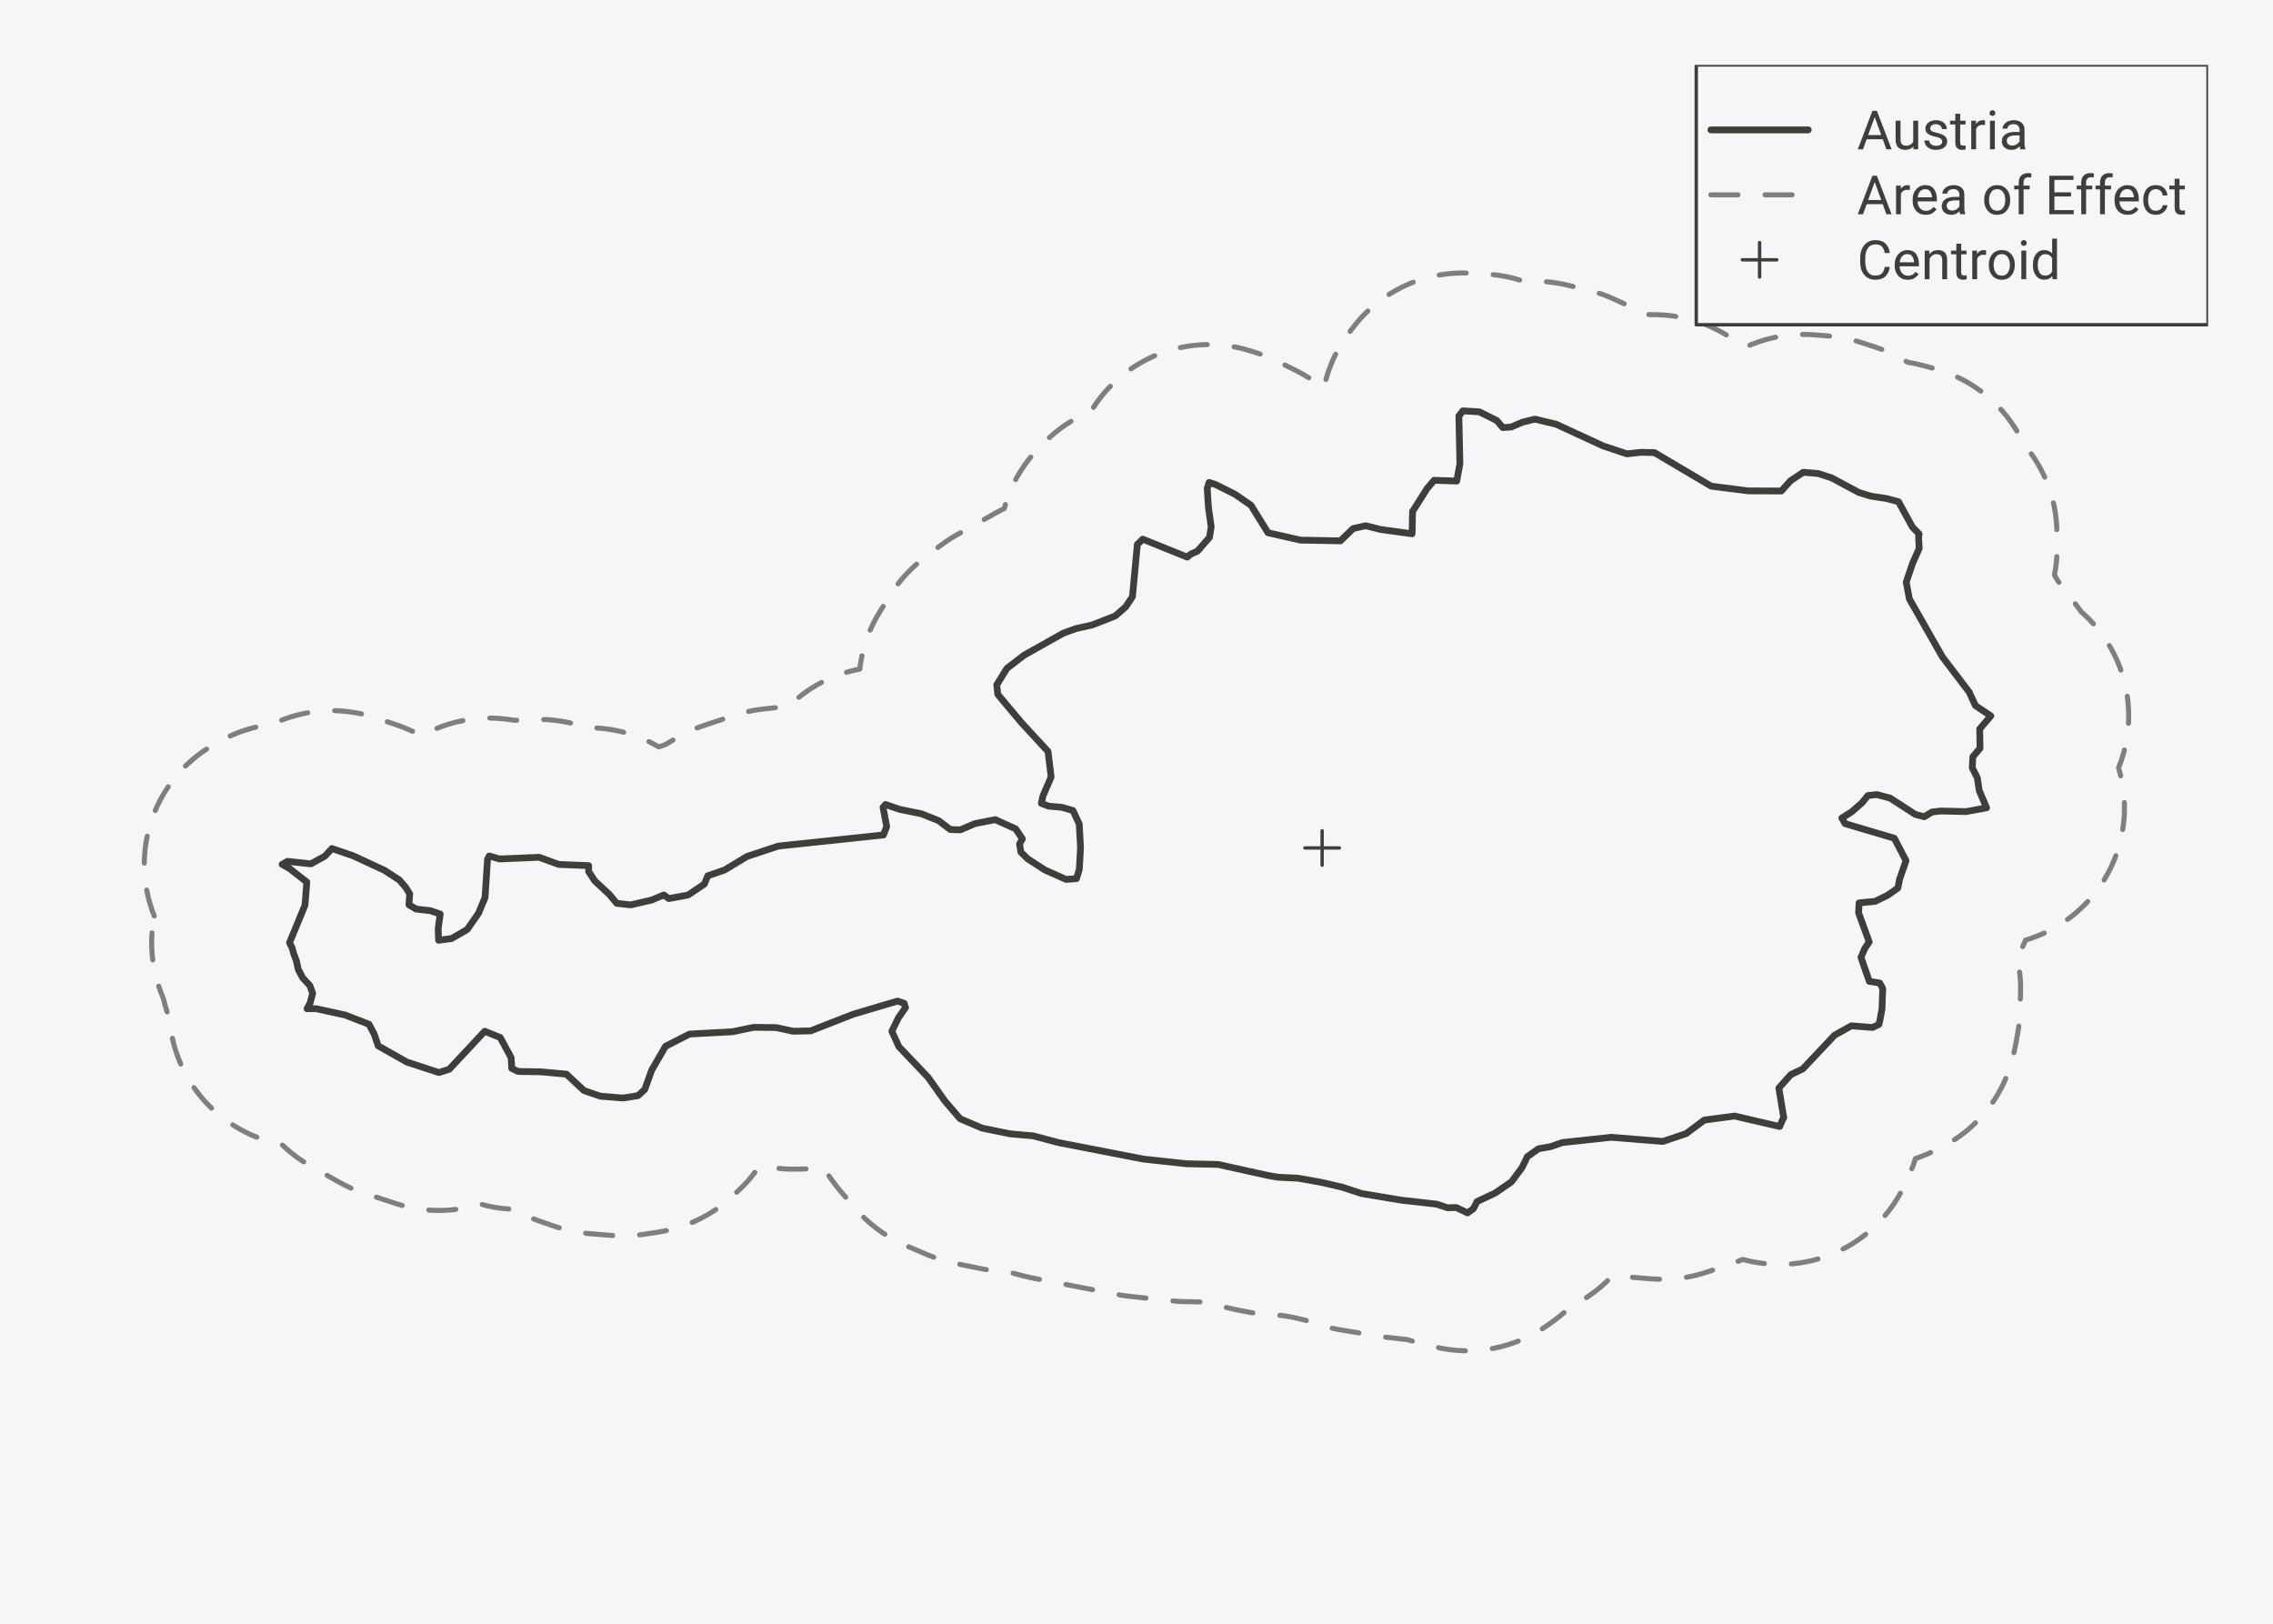
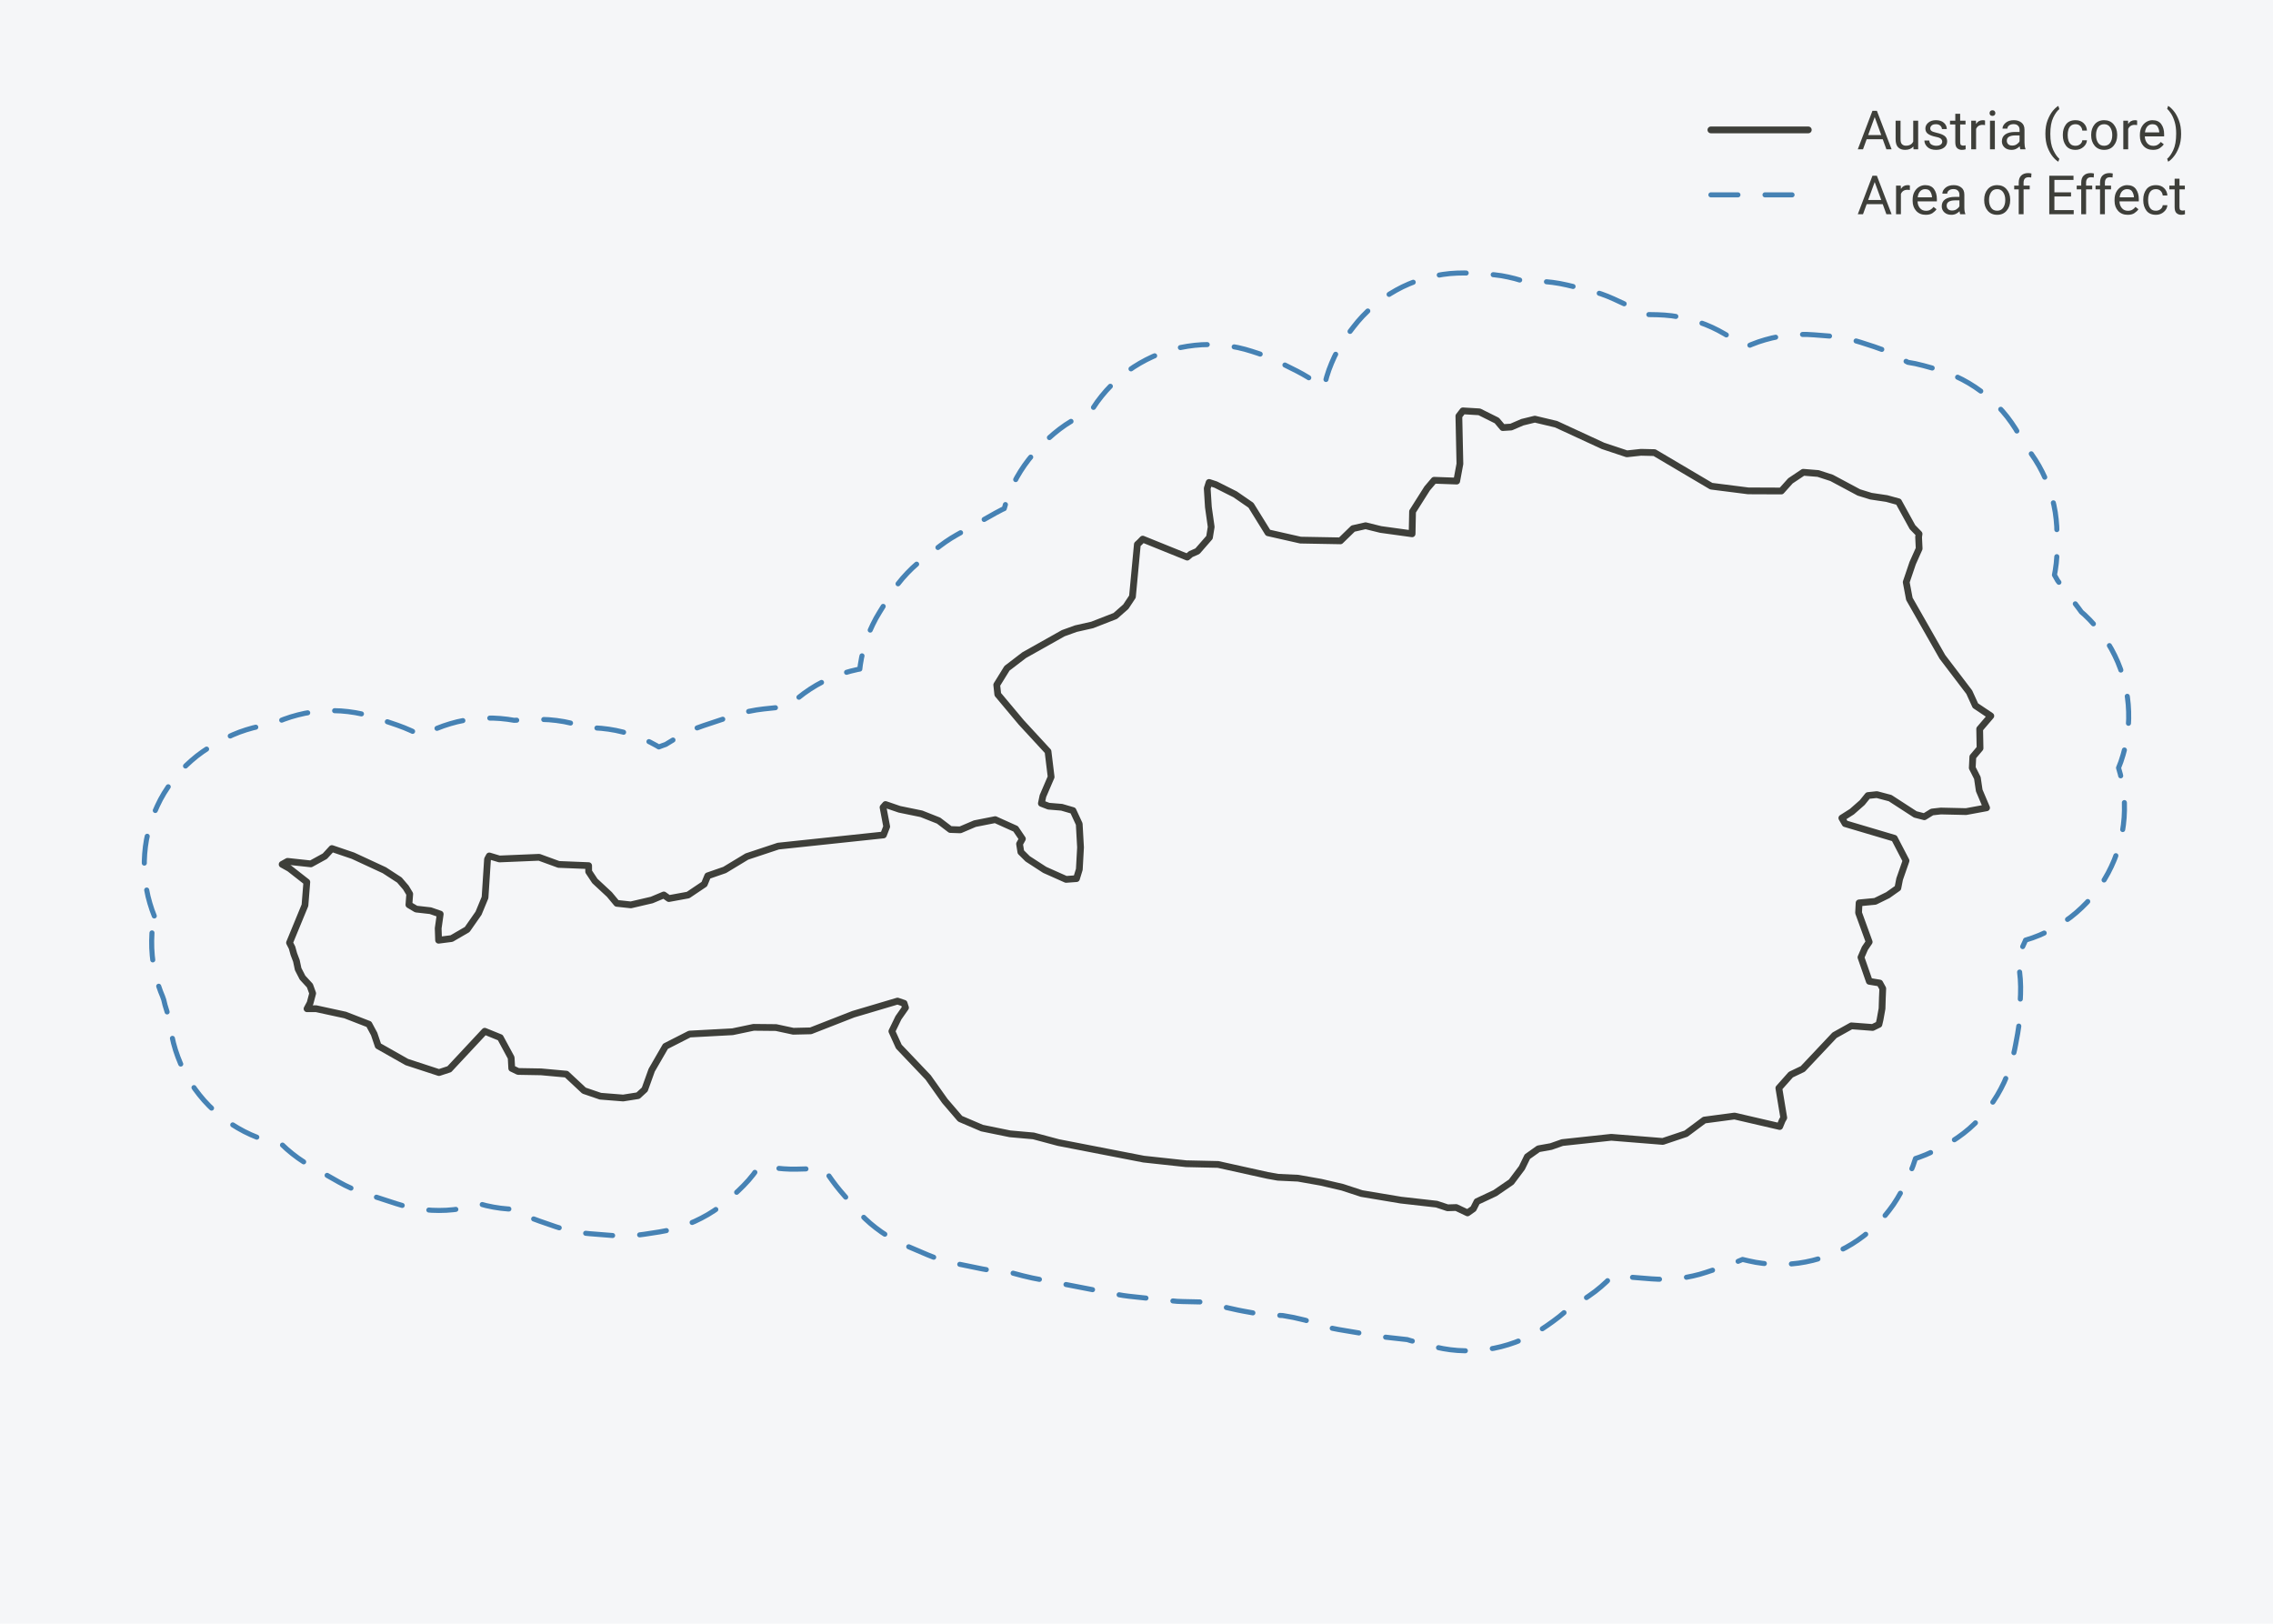
<svg xmlns="http://www.w3.org/2000/svg" width="504.00pt" height="360.00pt" viewBox="0 0 504.00 360.00">
  <g class="svglite">
    <defs>
      <style type="text/css">
    /* theme-aware-processed */
    .svglite line, .svglite polyline, .svglite polygon, .svglite path, .svglite circle {
      fill: none;
      stroke: #3E3F3A;
      stroke-linecap: round;
      stroke-linejoin: round;
      stroke-miterlimit: 10.00;
    }
    .svglite &gt; g &gt; rect {
      fill: none;
      stroke: #3E3F3A;
      stroke-linecap: round;
      stroke-linejoin: round;
      stroke-miterlimit: 10.00;
    }
    .svglite text {
      white-space: pre;
      fill: #3E3F3A;
    }
    .svglite g.glyphgroup path {
      fill: inherit;
      stroke: none;
    }
  </style>
    </defs>
-     <rect width="100%" height="100%" style="stroke: none; fill: #F5F6F8;" />
+     <rect class="svg-bg" width="100%" height="100%" style="stroke: none; fill: #F5F6F8;" />
    <defs>
      <clipPath id="cpMC4wMHw1MDQuMDB8MC4wMHwzNjAuMDA=">
        <rect x="0.00" y="0.00" width="504.00" height="360.00" />
      </clipPath>
    </defs>
    <g clip-path="url(#cpMC4wMHw1MDQuMDB8MC4wMHwzNjAuMDA=)">
</g>
    <defs>
      <clipPath id="cpMTQuNDB8NDg5LjYwfDE0LjQwfDM0NS42MA==">
        <rect x="14.40" y="14.40" width="475.20" height="331.20" />
      </clipPath>
    </defs>
    <g clip-path="url(#cpMTQuNDB8NDg5LjYwfDE0LjQwfDM0NS42MA==)">
-       <rect class="legend-bg" x="14.40" y="14.40" width="475.20" height="331.20" style="stroke-width: 0.75; stroke: #F5F6F8; fill: #F5F6F8;" />
-       <path d="M 34.21 203.08 L 33.71 201.76 L 33.23 200.26 L 32.82 198.73 L 32.50 197.18 L 32.25 195.62 L 32.09 194.05 L 32.00 192.47 L 32.00 190.89 L 32.08 189.31 L 32.24 187.73 L 32.48 186.17 L 32.81 184.62 L 33.21 183.09 L 33.69 181.59 L 34.25 180.11 L 34.89 178.66 L 35.59 177.24 L 36.37 175.87 L 37.23 174.54 L 38.14 173.25 L 39.13 172.01 L 40.18 170.82 L 41.28 169.69 L 42.45 168.62 L 43.66 167.61 L 44.93 166.67 L 46.25 165.79 L 47.61 164.98 L 48.80 164.31 L 50.20 163.57 L 51.63 162.91 L 53.09 162.32 L 54.58 161.81 L 56.10 161.37 L 57.63 161.02 L 59.18 160.74 L 60.30 160.60 L 61.46 160.07 L 62.95 159.47 L 64.47 158.95 L 66.02 158.51 L 67.58 158.15 L 69.16 157.88 L 70.76 157.69 L 72.36 157.58 L 73.97 157.56 L 75.57 157.62 L 77.17 157.77 L 78.76 158.00 L 80.33 158.31 L 81.89 158.71 L 83.42 159.18 L 88.10 160.77 L 89.62 161.34 L 91.10 161.97 L 93.55 163.11 L 93.93 162.89 L 95.36 162.16 L 96.82 161.51 L 98.32 160.94 L 99.84 160.45 L 101.39 160.03 L 102.96 159.70 L 104.54 159.46 L 106.13 159.29 L 107.73 159.21 L 109.33 159.21 L 110.93 159.30 L 112.52 159.47 L 114.00 159.70 L 118.27 159.52 L 119.98 159.50 L 121.70 159.57 L 123.40 159.74 L 125.10 160.00 L 126.77 160.36 L 128.43 160.81 L 129.87 161.29 L 131.75 161.37 L 133.36 161.48 L 134.96 161.67 L 136.54 161.94 L 138.11 162.30 L 139.66 162.74 L 141.18 163.26 L 142.68 163.86 L 144.14 164.54 L 145.56 165.30 L 146.08 165.61 L 146.93 165.29 L 147.61 165.05 L 149.77 163.74 L 151.26 162.90 L 152.80 162.14 L 154.37 161.46 L 155.98 160.88 L 162.93 158.57 L 164.51 158.10 L 166.11 157.70 L 167.72 157.40 L 169.35 157.18 L 174.90 156.60 L 175.75 155.78 L 176.99 154.71 L 178.28 153.71 L 179.63 152.78 L 181.02 151.92 L 182.46 151.14 L 183.94 150.43 L 185.45 149.81 L 186.99 149.27 L 188.56 148.81 L 190.16 148.43 L 190.65 148.34 L 190.77 147.36 L 191.04 145.82 L 191.38 144.31 L 191.80 142.81 L 192.30 141.33 L 192.87 139.89 L 193.52 138.47 L 194.23 137.09 L 195.02 135.75 L 197.29 132.08 L 198.16 130.75 L 199.10 129.47 L 200.10 128.24 L 201.17 127.06 L 202.29 125.94 L 203.47 124.88 L 204.71 123.88 L 208.53 120.96 L 209.69 120.12 L 210.89 119.33 L 212.12 118.60 L 220.77 113.73 L 222.25 112.95 L 222.68 112.76 L 223.00 111.64 L 223.50 110.14 L 224.09 108.68 L 224.74 107.24 L 225.47 105.84 L 226.28 104.48 L 227.15 103.17 L 228.09 101.90 L 229.09 100.68 L 230.15 99.51 L 231.27 98.41 L 231.43 98.25 L 232.55 97.14 L 233.74 96.10 L 234.97 95.12 L 236.25 94.20 L 237.58 93.36 L 238.95 92.58 L 240.35 91.87 L 241.80 91.23 L 241.93 91.18 L 242.38 90.44 L 243.28 89.11 L 244.26 87.83 L 245.30 86.60 L 246.40 85.43 L 247.56 84.32 L 248.78 83.27 L 250.05 82.29 L 251.38 81.37 L 252.75 80.53 L 254.16 79.76 L 255.61 79.06 L 257.09 78.44 L 258.61 77.90 L 260.15 77.44 L 261.71 77.06 L 263.30 76.77 L 264.89 76.56 L 266.49 76.43 L 268.10 76.39 L 269.71 76.43 L 271.31 76.56 L 272.91 76.77 L 274.49 77.06 L 276.05 77.44 L 277.60 77.90 L 279.07 78.38 L 280.50 78.89 L 281.91 79.47 L 283.29 80.12 L 287.60 82.28 L 288.83 82.94 L 290.04 83.65 L 291.21 84.42 L 293.55 86.03 L 293.77 85.05 L 294.18 83.51 L 294.67 82.00 L 295.25 80.52 L 295.89 79.07 L 296.62 77.66 L 297.41 76.28 L 298.27 74.95 L 299.21 73.66 L 300.10 72.50 L 301.09 71.27 L 302.14 70.10 L 303.25 68.99 L 304.41 67.93 L 305.63 66.93 L 306.90 66.00 L 308.21 65.14 L 309.57 64.34 L 310.96 63.61 L 312.39 62.96 L 313.85 62.38 L 315.34 61.88 L 316.86 61.45 L 318.39 61.11 L 319.94 60.84 L 321.50 60.65 L 323.07 60.55 L 324.65 60.52 L 326.22 60.57 L 329.88 60.79 L 331.40 60.93 L 332.93 61.13 L 334.43 61.42 L 335.93 61.78 L 337.40 62.21 L 338.06 62.44 L 339.40 62.37 L 341.03 62.36 L 342.65 62.44 L 344.26 62.61 L 345.86 62.86 L 347.45 63.19 L 352.16 64.32 L 353.62 64.71 L 355.06 65.17 L 356.47 65.70 L 357.86 66.30 L 365.30 69.74 L 367.53 69.78 L 369.09 69.86 L 370.64 70.01 L 372.19 70.25 L 373.72 70.56 L 375.24 70.95 L 376.73 71.42 L 378.19 71.96 L 379.63 72.58 L 381.03 73.27 L 382.40 74.03 L 387.22 76.87 L 388.39 76.37 L 389.87 75.81 L 391.37 75.34 L 392.89 74.94 L 394.43 74.62 L 395.98 74.39 L 397.55 74.23 L 399.12 74.15 L 400.69 74.15 L 402.26 74.24 L 405.56 74.50 L 407.34 74.69 L 409.11 74.99 L 410.86 75.39 L 412.59 75.90 L 415.58 76.87 L 417.29 77.48 L 418.95 78.19 L 420.57 79.00 L 423.05 80.33 L 424.68 80.62 L 426.46 81.05 L 429.07 81.77 L 430.63 82.25 L 432.17 82.80 L 433.67 83.44 L 435.14 84.16 L 436.56 84.95 L 437.94 85.82 L 439.27 86.76 L 440.55 87.77 L 441.78 88.85 L 442.94 89.99 L 444.05 91.20 L 445.09 92.46 L 446.05 93.77 L 446.95 95.13 L 447.77 96.54 L 449.05 98.86 L 449.47 99.36 L 450.41 100.62 L 451.29 101.92 L 452.10 103.26 L 452.84 104.65 L 453.51 106.07 L 454.10 107.52 L 454.62 109.00 L 455.07 110.51 L 455.43 112.04 L 455.72 113.58 L 455.92 115.14 L 456.05 116.70 L 456.09 118.27 L 456.06 119.81 L 456.08 120.15 L 456.11 121.74 L 456.07 123.33 L 455.94 124.91 L 455.72 126.49 L 455.54 127.48 L 456.25 128.73 L 460.97 134.94 L 461.51 135.68 L 462.23 136.31 L 463.38 137.44 L 464.47 138.63 L 465.50 139.87 L 466.46 141.17 L 467.36 142.52 L 468.18 143.91 L 468.92 145.34 L 469.59 146.81 L 470.18 148.31 L 470.69 149.85 L 471.12 151.40 L 471.46 152.98 L 471.72 154.57 L 471.90 156.18 L 471.99 157.79 L 472.00 159.41 L 471.92 161.02 L 471.76 162.63 L 471.51 164.22 L 471.18 165.80 L 470.76 167.36 L 470.27 168.90 L 469.75 170.24 L 470.16 171.69 L 470.50 173.27 L 470.77 174.86 L 470.95 176.46 L 471.05 178.06 L 471.06 179.68 L 470.99 181.28 L 470.83 182.89 L 470.59 184.48 L 470.26 186.06 L 469.86 187.62 L 469.37 189.15 L 468.80 190.66 L 468.15 192.13 L 467.43 193.57 L 466.63 194.97 L 465.75 196.33 L 464.81 197.63 L 463.80 198.89 L 462.73 200.09 L 461.59 201.23 L 460.40 202.31 L 459.15 203.33 L 457.84 204.28 L 456.49 205.15 L 455.10 205.96 L 453.66 206.69 L 452.19 207.35 L 450.69 207.93 L 449.16 208.42 L 449.13 208.43 L 449.01 208.74 L 448.37 210.15 L 447.66 211.53 L 447.25 212.25 L 447.56 213.78 L 447.81 215.44 L 447.97 217.10 L 448.04 218.78 L 448.02 220.45 L 447.93 222.41 L 447.87 224.50 L 447.79 226.06 L 447.62 227.61 L 447.38 229.16 L 446.93 231.59 L 446.70 232.75 L 446.45 233.82 L 446.06 235.39 L 445.58 236.94 L 445.02 238.46 L 444.38 239.95 L 443.66 241.40 L 442.87 242.81 L 442.00 244.18 L 441.06 245.50 L 440.05 246.77 L 438.98 247.98 L 437.84 249.13 L 436.65 250.23 L 435.40 251.25 L 434.09 252.21 L 432.74 253.10 L 431.34 253.92 L 429.90 254.66 L 428.51 255.34 L 427.04 256.00 L 425.54 256.58 L 424.73 256.85 L 424.68 256.99 L 424.17 258.50 L 423.57 259.98 L 422.90 261.42 L 422.83 261.55 L 422.21 262.94 L 421.49 264.35 L 420.69 265.73 L 419.83 267.07 L 418.89 268.35 L 417.90 269.59 L 416.83 270.77 L 415.71 271.90 L 414.53 272.97 L 413.30 273.97 L 412.01 274.91 L 410.68 275.78 L 409.31 276.58 L 407.89 277.30 L 406.44 277.96 L 404.96 278.53 L 403.45 279.03 L 401.92 279.45 L 400.36 279.79 L 398.80 280.05 L 397.22 280.22 L 395.63 280.32 L 394.04 280.33 L 392.45 280.26 L 390.87 280.10 L 389.29 279.87 L 387.74 279.55 L 386.38 279.23 L 385.06 279.79 L 383.53 280.35 L 378.36 282.07 L 376.89 282.52 L 375.40 282.89 L 373.90 283.19 L 372.38 283.42 L 370.85 283.56 L 369.32 283.63 L 367.78 283.62 L 366.25 283.54 L 357.68 282.85 L 357.49 282.87 L 357.43 282.94 L 356.26 284.13 L 355.02 285.25 L 353.73 286.30 L 352.37 287.28 L 348.78 289.74 L 347.41 290.63 L 346.95 290.90 L 345.73 291.92 L 344.42 292.91 L 343.14 293.82 L 341.79 294.73 L 340.39 295.56 L 338.96 296.32 L 337.48 297.00 L 335.97 297.60 L 334.43 298.12 L 332.87 298.56 L 331.28 298.92 L 329.68 299.19 L 328.06 299.37 L 326.44 299.47 L 324.82 299.48 L 323.19 299.41 L 321.58 299.25 L 319.97 299.00 L 318.38 298.67 L 316.81 298.25 L 315.66 297.88 L 314.31 297.62 L 312.81 297.24 L 312.02 297.00 L 307.25 296.47 L 305.60 296.24 L 296.87 294.78 L 295.34 294.48 L 293.83 294.11 L 292.34 293.66 L 289.42 292.70 L 286.79 292.09 L 284.43 291.67 L 281.91 291.55 L 279.92 291.39 L 277.95 291.10 L 275.67 290.69 L 274.45 290.45 L 266.40 288.66 L 262.32 288.57 L 261.03 288.52 L 259.74 288.40 L 250.31 287.39 L 249.04 287.22 L 247.77 287.00 L 228.87 283.34 L 226.78 282.85 L 223.81 282.06 L 221.27 281.84 L 219.55 281.64 L 217.84 281.34 L 211.63 280.07 L 210.11 279.72 L 208.62 279.29 L 207.15 278.79 L 205.71 278.22 L 200.86 276.15 L 199.45 275.50 L 198.07 274.78 L 196.73 273.99 L 195.44 273.14 L 194.19 272.22 L 192.98 271.24 L 191.83 270.20 L 190.73 269.10 L 189.69 267.95 L 186.31 264.02 L 185.42 262.92 L 184.57 261.79 L 182.58 258.98 L 182.04 259.03 L 180.53 259.11 L 176.67 259.21 L 175.23 259.21 L 173.79 259.14 L 172.35 259.01 L 170.93 258.81 L 169.51 258.54 L 169.42 258.52 L 168.72 258.67 L 168.21 258.76 L 167.98 259.11 L 167.01 260.42 L 165.98 261.67 L 164.87 262.86 L 163.71 264.00 L 162.22 265.37 L 160.99 266.46 L 159.70 267.47 L 158.35 268.41 L 156.96 269.28 L 155.52 270.07 L 154.05 270.79 L 152.53 271.42 L 150.99 271.98 L 149.42 272.44 L 147.82 272.83 L 146.21 273.13 L 142.91 273.64 L 141.13 273.87 L 139.35 273.99 L 137.56 274.01 L 135.77 273.92 L 130.73 273.52 L 129.20 273.36 L 127.68 273.13 L 126.18 272.81 L 124.69 272.43 L 123.22 271.97 L 119.60 270.72 L 118.09 270.16 L 116.62 269.52 L 115.18 268.81 L 113.92 268.10 L 112.66 268.04 L 111.04 267.88 L 109.42 267.63 L 107.82 267.30 L 106.52 266.95 L 105.29 267.32 L 103.73 267.70 L 102.15 267.99 L 100.55 268.20 L 98.95 268.33 L 97.35 268.37 L 95.74 268.33 L 94.14 268.20 L 92.55 267.99 L 90.97 267.70 L 89.40 267.32 L 87.86 266.86 L 80.73 264.54 L 79.29 264.03 L 77.87 263.44 L 76.49 262.79 L 75.14 262.07 L 68.79 258.47 L 67.42 257.65 L 66.10 256.76 L 64.83 255.80 L 63.61 254.78 L 62.44 253.69 L 62.43 253.68 L 61.76 253.56 L 60.19 253.19 L 58.64 252.73 L 57.11 252.19 L 55.62 251.57 L 54.16 250.87 L 52.74 250.09 L 51.36 249.24 L 50.03 248.32 L 48.75 247.33 L 47.53 246.28 L 46.36 245.16 L 45.25 243.98 L 44.21 242.74 L 43.23 241.45 L 42.32 240.11 L 41.49 238.73 L 40.73 237.30 L 40.04 235.83 L 39.44 234.33 L 38.91 232.80 L 38.47 231.25 L 38.11 229.67 L 37.83 228.08 L 37.64 226.47 L 37.60 225.90 L 37.59 225.87 L 37.05 224.34 L 36.58 222.79 L 36.31 221.67 L 36.10 221.07 L 36.08 221.00 L 35.61 219.84 L 35.06 218.29 L 34.61 216.71 L 34.24 215.11 L 33.95 213.49 L 33.76 211.85 L 33.65 210.21 L 33.63 208.57 L 33.69 206.93 L 33.85 205.29 L 34.09 203.66 L 34.21 203.08 Z" style="fill-rule: evenodd; stroke-width: 1.12; stroke: #7F7F7F; stroke-dasharray: 6.00,6.00;" />
+       <rect rx="4" x="14.40" y="14.40" width="475.20" height="331.20" style="stroke-width: 0.75; stroke: #F5F6F8; fill: #F5F6F8;" />
+       <path d="M 34.21 203.08 L 33.71 201.76 L 33.23 200.26 L 32.82 198.73 L 32.50 197.18 L 32.25 195.62 L 32.09 194.05 L 32.00 192.47 L 32.00 190.89 L 32.08 189.31 L 32.24 187.73 L 32.48 186.17 L 32.81 184.62 L 33.21 183.09 L 33.69 181.59 L 34.25 180.11 L 34.89 178.66 L 35.59 177.24 L 36.37 175.87 L 37.23 174.54 L 38.14 173.25 L 39.13 172.01 L 40.18 170.82 L 41.28 169.69 L 42.45 168.62 L 43.66 167.61 L 44.93 166.67 L 46.25 165.79 L 47.61 164.98 L 48.80 164.31 L 50.20 163.57 L 51.63 162.91 L 53.09 162.32 L 54.58 161.81 L 56.10 161.37 L 57.63 161.02 L 59.18 160.74 L 60.30 160.60 L 61.46 160.07 L 62.95 159.47 L 64.47 158.95 L 66.02 158.51 L 67.58 158.15 L 69.16 157.88 L 70.76 157.69 L 72.36 157.58 L 73.97 157.56 L 75.57 157.62 L 77.17 157.77 L 78.76 158.00 L 80.33 158.31 L 81.89 158.71 L 83.42 159.18 L 88.10 160.77 L 89.62 161.34 L 91.10 161.97 L 93.55 163.11 L 93.93 162.89 L 95.36 162.16 L 96.82 161.51 L 98.32 160.94 L 99.84 160.45 L 101.39 160.03 L 102.96 159.70 L 104.54 159.46 L 106.13 159.29 L 107.73 159.21 L 109.33 159.21 L 110.93 159.30 L 112.52 159.47 L 114.00 159.70 L 118.27 159.52 L 119.98 159.50 L 121.70 159.57 L 123.40 159.74 L 125.10 160.00 L 126.77 160.36 L 128.43 160.81 L 129.87 161.29 L 131.75 161.37 L 133.36 161.48 L 134.96 161.67 L 136.54 161.94 L 138.11 162.30 L 139.66 162.74 L 141.18 163.26 L 142.68 163.86 L 144.14 164.54 L 145.56 165.30 L 146.08 165.61 L 146.93 165.29 L 147.61 165.05 L 149.77 163.74 L 151.26 162.90 L 152.80 162.14 L 154.37 161.46 L 155.98 160.88 L 162.93 158.57 L 164.51 158.10 L 166.11 157.70 L 167.72 157.40 L 169.35 157.18 L 174.90 156.60 L 175.75 155.78 L 176.99 154.71 L 178.28 153.71 L 179.63 152.78 L 181.02 151.92 L 182.46 151.14 L 183.94 150.43 L 185.45 149.81 L 186.99 149.27 L 188.56 148.81 L 190.16 148.43 L 190.65 148.34 L 190.77 147.36 L 191.04 145.82 L 191.38 144.31 L 191.80 142.81 L 192.30 141.33 L 192.87 139.89 L 193.52 138.47 L 194.23 137.09 L 195.02 135.75 L 197.29 132.08 L 198.16 130.75 L 199.10 129.47 L 200.10 128.24 L 201.17 127.06 L 202.29 125.94 L 203.47 124.88 L 204.71 123.88 L 208.53 120.96 L 209.69 120.12 L 210.89 119.33 L 212.12 118.60 L 220.77 113.73 L 222.25 112.95 L 222.68 112.76 L 223.00 111.64 L 223.50 110.14 L 224.09 108.68 L 224.74 107.24 L 225.47 105.84 L 226.28 104.48 L 227.15 103.17 L 228.09 101.90 L 229.09 100.68 L 230.15 99.51 L 231.27 98.41 L 231.43 98.25 L 232.55 97.14 L 233.74 96.10 L 234.97 95.12 L 236.25 94.20 L 237.58 93.36 L 238.95 92.58 L 240.35 91.87 L 241.80 91.23 L 241.93 91.18 L 242.38 90.44 L 243.28 89.11 L 244.26 87.83 L 245.30 86.60 L 246.40 85.43 L 247.56 84.32 L 248.78 83.27 L 250.05 82.29 L 251.38 81.37 L 252.75 80.53 L 254.16 79.76 L 255.61 79.06 L 257.09 78.44 L 258.61 77.90 L 260.15 77.44 L 261.71 77.06 L 263.30 76.77 L 264.89 76.56 L 266.49 76.43 L 268.10 76.39 L 269.71 76.43 L 271.31 76.56 L 272.91 76.77 L 274.49 77.06 L 276.05 77.44 L 277.60 77.90 L 279.07 78.38 L 280.50 78.89 L 281.91 79.47 L 283.29 80.12 L 287.60 82.28 L 288.83 82.94 L 290.04 83.65 L 291.21 84.42 L 293.55 86.03 L 293.77 85.05 L 294.18 83.51 L 294.67 82.00 L 295.25 80.52 L 295.89 79.07 L 296.62 77.66 L 297.41 76.28 L 298.27 74.95 L 299.21 73.66 L 300.10 72.50 L 301.09 71.27 L 302.14 70.10 L 303.25 68.99 L 304.41 67.93 L 305.63 66.93 L 306.90 66.00 L 308.21 65.14 L 309.57 64.34 L 310.96 63.61 L 312.39 62.96 L 313.85 62.38 L 315.34 61.88 L 316.86 61.45 L 318.39 61.11 L 319.94 60.84 L 321.50 60.65 L 323.07 60.55 L 324.65 60.52 L 326.22 60.57 L 329.88 60.79 L 331.40 60.93 L 332.93 61.13 L 334.43 61.42 L 335.93 61.78 L 337.40 62.21 L 338.06 62.44 L 339.40 62.37 L 341.03 62.36 L 342.65 62.44 L 344.26 62.61 L 345.86 62.86 L 347.45 63.19 L 352.16 64.32 L 353.62 64.71 L 355.06 65.17 L 356.47 65.70 L 357.86 66.30 L 365.30 69.74 L 367.53 69.78 L 369.09 69.86 L 370.64 70.01 L 372.19 70.25 L 373.72 70.56 L 375.24 70.95 L 376.73 71.42 L 378.19 71.96 L 379.63 72.58 L 381.03 73.27 L 382.40 74.03 L 387.22 76.87 L 388.39 76.37 L 389.87 75.81 L 391.37 75.34 L 392.89 74.94 L 394.43 74.62 L 395.98 74.39 L 397.55 74.23 L 399.12 74.15 L 400.69 74.15 L 402.26 74.24 L 405.56 74.50 L 407.34 74.69 L 409.11 74.99 L 410.86 75.39 L 412.59 75.90 L 415.58 76.87 L 417.29 77.48 L 418.95 78.19 L 420.57 79.00 L 423.05 80.33 L 424.68 80.62 L 426.46 81.05 L 429.07 81.77 L 430.63 82.25 L 432.17 82.80 L 433.67 83.44 L 435.14 84.16 L 436.56 84.95 L 437.94 85.82 L 439.27 86.76 L 440.55 87.77 L 441.78 88.85 L 442.94 89.99 L 444.05 91.20 L 445.09 92.46 L 446.05 93.77 L 446.95 95.13 L 447.77 96.54 L 449.05 98.86 L 449.47 99.36 L 450.41 100.62 L 451.29 101.92 L 452.10 103.26 L 452.84 104.65 L 453.51 106.07 L 454.10 107.52 L 454.62 109.00 L 455.07 110.51 L 455.43 112.04 L 455.72 113.58 L 455.92 115.14 L 456.05 116.70 L 456.09 118.27 L 456.06 119.81 L 456.08 120.15 L 456.11 121.74 L 456.07 123.33 L 455.94 124.91 L 455.72 126.49 L 455.54 127.48 L 456.25 128.73 L 460.97 134.94 L 461.51 135.68 L 462.23 136.31 L 463.38 137.44 L 464.47 138.63 L 465.50 139.87 L 466.46 141.17 L 467.36 142.52 L 468.18 143.91 L 468.92 145.34 L 469.59 146.81 L 470.18 148.31 L 470.69 149.85 L 471.12 151.40 L 471.46 152.98 L 471.72 154.57 L 471.90 156.18 L 471.99 157.79 L 472.00 159.41 L 471.92 161.02 L 471.76 162.63 L 471.51 164.22 L 471.18 165.80 L 470.76 167.36 L 470.27 168.90 L 469.75 170.24 L 470.16 171.69 L 470.50 173.27 L 470.77 174.86 L 470.95 176.46 L 471.05 178.06 L 471.06 179.68 L 470.99 181.28 L 470.83 182.89 L 470.59 184.48 L 470.26 186.06 L 469.86 187.62 L 469.37 189.15 L 468.80 190.66 L 468.15 192.13 L 467.43 193.57 L 466.63 194.97 L 465.75 196.33 L 464.81 197.63 L 463.80 198.89 L 462.73 200.09 L 461.59 201.23 L 460.40 202.31 L 459.15 203.33 L 457.84 204.28 L 456.49 205.15 L 455.10 205.96 L 453.66 206.69 L 452.19 207.35 L 450.69 207.93 L 449.16 208.42 L 449.13 208.43 L 449.01 208.74 L 448.37 210.15 L 447.66 211.53 L 447.25 212.25 L 447.56 213.78 L 447.81 215.44 L 447.97 217.10 L 448.04 218.78 L 448.02 220.45 L 447.93 222.41 L 447.87 224.50 L 447.79 226.06 L 447.62 227.61 L 447.38 229.16 L 446.93 231.59 L 446.70 232.75 L 446.45 233.82 L 446.06 235.39 L 445.58 236.94 L 445.02 238.46 L 444.38 239.95 L 443.66 241.40 L 442.87 242.81 L 442.00 244.18 L 441.06 245.50 L 440.05 246.77 L 438.98 247.98 L 437.84 249.13 L 436.65 250.23 L 435.40 251.25 L 434.09 252.21 L 432.74 253.10 L 431.34 253.92 L 429.90 254.66 L 428.51 255.34 L 427.04 256.00 L 425.54 256.58 L 424.73 256.85 L 424.68 256.99 L 424.17 258.50 L 423.57 259.98 L 422.90 261.42 L 422.83 261.55 L 422.21 262.94 L 421.49 264.35 L 420.69 265.73 L 419.83 267.07 L 418.89 268.35 L 417.90 269.59 L 416.83 270.77 L 415.71 271.90 L 414.53 272.97 L 413.30 273.97 L 412.01 274.91 L 410.68 275.78 L 409.31 276.58 L 407.89 277.30 L 406.44 277.96 L 404.96 278.53 L 403.45 279.03 L 401.92 279.45 L 400.36 279.79 L 398.80 280.05 L 397.22 280.22 L 395.63 280.32 L 394.04 280.33 L 392.45 280.26 L 390.87 280.10 L 389.29 279.87 L 387.74 279.55 L 386.38 279.23 L 385.06 279.79 L 383.53 280.35 L 378.36 282.07 L 376.89 282.52 L 375.40 282.89 L 373.90 283.19 L 372.38 283.42 L 370.85 283.56 L 369.32 283.63 L 367.78 283.62 L 366.25 283.54 L 357.68 282.85 L 357.49 282.87 L 357.43 282.94 L 356.26 284.13 L 355.02 285.25 L 353.73 286.30 L 352.37 287.28 L 348.78 289.74 L 347.41 290.63 L 346.95 290.90 L 345.73 291.92 L 344.42 292.91 L 343.14 293.82 L 341.79 294.73 L 340.39 295.56 L 338.96 296.32 L 337.48 297.00 L 335.97 297.60 L 334.43 298.12 L 332.87 298.56 L 331.28 298.92 L 329.68 299.19 L 328.06 299.37 L 326.44 299.47 L 324.82 299.48 L 323.19 299.41 L 321.58 299.25 L 319.97 299.00 L 318.38 298.67 L 316.81 298.25 L 315.66 297.88 L 314.31 297.62 L 312.81 297.24 L 312.02 297.00 L 307.25 296.47 L 305.60 296.24 L 296.87 294.78 L 295.34 294.48 L 293.83 294.11 L 292.34 293.66 L 289.42 292.70 L 286.79 292.09 L 284.43 291.67 L 281.91 291.55 L 279.92 291.39 L 277.95 291.10 L 275.67 290.69 L 274.45 290.45 L 266.40 288.66 L 262.32 288.57 L 261.03 288.52 L 259.74 288.40 L 250.31 287.39 L 249.04 287.22 L 247.77 287.00 L 228.87 283.34 L 226.78 282.85 L 223.81 282.06 L 221.27 281.84 L 219.55 281.64 L 217.84 281.34 L 211.63 280.07 L 210.11 279.72 L 208.62 279.29 L 207.15 278.79 L 205.71 278.22 L 200.86 276.15 L 199.45 275.50 L 198.07 274.78 L 196.73 273.99 L 195.44 273.14 L 194.19 272.22 L 192.98 271.24 L 191.83 270.20 L 190.73 269.10 L 189.69 267.95 L 186.31 264.02 L 185.42 262.92 L 184.57 261.79 L 182.58 258.98 L 182.04 259.03 L 180.53 259.11 L 176.67 259.21 L 175.23 259.21 L 173.79 259.14 L 172.35 259.01 L 170.93 258.81 L 169.51 258.54 L 169.42 258.52 L 168.72 258.67 L 168.21 258.76 L 167.98 259.11 L 167.01 260.42 L 165.98 261.67 L 164.87 262.86 L 163.71 264.00 L 162.22 265.37 L 160.99 266.46 L 159.70 267.47 L 158.35 268.41 L 156.96 269.28 L 155.52 270.07 L 154.05 270.79 L 152.53 271.42 L 150.99 271.98 L 149.42 272.44 L 147.82 272.83 L 146.21 273.13 L 142.91 273.64 L 141.13 273.87 L 139.35 273.99 L 137.56 274.01 L 135.77 273.92 L 130.73 273.52 L 129.20 273.36 L 127.68 273.13 L 126.18 272.81 L 124.69 272.43 L 123.22 271.97 L 119.60 270.72 L 118.09 270.16 L 116.62 269.52 L 115.18 268.81 L 113.92 268.10 L 112.66 268.04 L 111.04 267.88 L 109.42 267.63 L 107.82 267.30 L 106.52 266.95 L 105.29 267.32 L 103.73 267.70 L 102.15 267.99 L 100.55 268.20 L 98.95 268.33 L 97.35 268.37 L 95.74 268.33 L 94.14 268.20 L 92.55 267.99 L 90.97 267.70 L 89.40 267.32 L 87.86 266.86 L 80.73 264.54 L 79.29 264.03 L 77.87 263.44 L 76.49 262.79 L 75.14 262.07 L 68.79 258.47 L 67.42 257.65 L 66.10 256.76 L 64.83 255.80 L 63.61 254.78 L 62.44 253.69 L 62.43 253.68 L 61.76 253.56 L 60.19 253.19 L 58.64 252.73 L 57.11 252.19 L 55.62 251.57 L 54.16 250.87 L 52.74 250.09 L 51.36 249.24 L 50.03 248.32 L 48.75 247.33 L 47.53 246.28 L 46.36 245.16 L 45.25 243.98 L 44.21 242.74 L 43.23 241.45 L 42.32 240.11 L 41.49 238.73 L 40.73 237.30 L 40.04 235.83 L 39.44 234.33 L 38.91 232.80 L 38.47 231.25 L 38.11 229.67 L 37.83 228.08 L 37.64 226.47 L 37.60 225.90 L 37.59 225.87 L 37.05 224.34 L 36.58 222.79 L 36.31 221.67 L 36.10 221.07 L 36.08 221.00 L 35.61 219.84 L 35.06 218.29 L 34.61 216.71 L 34.24 215.11 L 33.95 213.49 L 33.76 211.85 L 33.65 210.21 L 33.63 208.57 L 33.69 206.93 L 33.85 205.29 L 34.09 203.66 L 34.21 203.08 Z" style="fill-rule: evenodd; stroke-width: 1.12; stroke: #4682B4; stroke-dasharray: 6.00,6.00;" />
      <path d="M 64.76 210.11 L 64.20 209.01 L 67.62 200.71 L 68.03 195.56 L 64.17 192.54 L 62.56 191.64 L 63.76 190.97 L 68.93 191.53 L 72.03 189.83 L 73.59 188.13 L 78.27 189.72 L 85.22 192.94 L 88.56 195.11 L 90.00 196.79 L 90.85 198.20 L 90.67 200.60 L 92.27 201.55 L 95.45 201.91 L 97.61 202.66 L 97.16 205.82 L 97.25 208.46 L 100.13 208.09 L 103.59 206.08 L 106.11 202.47 L 107.55 198.99 L 108.10 190.49 L 108.49 189.77 L 110.73 190.44 L 119.55 190.07 L 123.88 191.65 L 130.52 191.92 L 130.53 193.25 L 131.90 195.32 L 135.13 198.32 L 136.76 200.28 L 139.88 200.62 L 144.52 199.54 L 147.19 198.42 L 148.31 199.22 L 152.57 198.44 L 156.17 196.02 L 156.93 194.18 L 160.68 192.88 L 165.61 189.90 L 172.57 187.59 L 195.89 185.12 L 196.61 183.26 L 195.80 179.00 L 196.35 178.37 L 199.44 179.43 L 204.31 180.43 L 208.12 181.94 L 210.71 183.91 L 212.92 183.99 L 216.16 182.61 L 220.67 181.72 L 225.20 183.76 L 226.70 185.98 L 226.07 187.11 L 226.36 188.91 L 227.87 190.41 L 231.65 192.86 L 236.38 194.97 L 238.69 194.80 L 239.32 192.75 L 239.59 187.88 L 239.30 182.69 L 237.92 179.71 L 235.42 178.98 L 232.51 178.74 L 230.91 178.12 L 231.25 176.49 L 233.07 172.26 L 232.38 166.60 L 226.45 160.17 L 221.24 153.95 L 221.01 151.84 L 223.28 148.17 L 227.10 145.25 L 235.75 140.39 L 238.54 139.38 L 242.17 138.56 L 247.30 136.56 L 249.63 134.51 L 251.10 132.29 L 252.19 120.70 L 252.72 120.21 L 253.38 119.53 L 263.25 123.52 L 264.02 122.86 L 265.51 122.21 L 268.18 119.15 L 268.56 116.82 L 267.94 112.43 L 267.68 108.28 L 268.10 106.96 L 269.57 107.44 L 273.87 109.60 L 277.38 112.02 L 281.16 118.12 L 288.37 119.75 L 297.22 119.91 L 300.02 117.19 L 302.80 116.56 L 306.15 117.39 L 313.11 118.35 L 313.21 113.41 L 316.45 108.29 L 317.99 106.48 L 323.00 106.66 L 323.71 102.84 L 323.48 92.25 L 324.37 91.09 L 328.03 91.31 L 331.90 93.24 L 333.21 94.80 L 335.07 94.68 L 337.55 93.61 L 340.33 92.93 L 345.04 94.05 L 355.45 98.86 L 360.73 100.62 L 363.86 100.28 L 366.85 100.35 L 379.44 107.79 L 387.64 108.83 L 394.98 108.86 L 397.00 106.61 L 399.84 104.71 L 403.14 104.98 L 406.13 105.95 L 412.17 109.18 L 414.86 110.01 L 418.35 110.53 L 420.97 111.25 L 424.06 116.87 L 425.52 118.37 L 425.42 119.07 L 425.54 121.63 L 424.10 124.85 L 422.67 129.07 L 423.37 132.78 L 430.69 145.63 L 436.65 153.46 L 438.01 156.44 L 441.43 158.73 L 438.96 161.62 L 439.04 165.90 L 437.44 167.80 L 437.32 170.25 L 438.45 172.48 L 438.86 175.26 L 440.49 179.10 L 435.94 179.94 L 430.35 179.81 L 428.39 180.03 L 426.69 181.08 L 424.68 180.56 L 419.11 176.95 L 416.16 176.17 L 414.18 176.38 L 412.91 177.95 L 410.62 179.96 L 408.40 181.37 L 409.12 182.61 L 420.04 185.85 L 422.63 190.83 L 421.21 194.90 L 420.82 196.89 L 418.60 198.46 L 415.79 199.84 L 412.22 200.18 L 412.11 202.38 L 414.46 208.84 L 413.51 210.24 L 412.64 212.25 L 414.49 217.57 L 416.80 217.95 L 417.47 219.17 L 417.38 221.32 L 417.31 223.62 L 416.87 226.05 L 416.62 227.12 L 415.23 227.80 L 410.51 227.44 L 406.78 229.52 L 399.74 236.99 L 397.08 238.26 L 394.43 241.24 L 395.52 247.82 L 395.18 248.41 L 394.62 249.76 L 384.61 247.44 L 384.28 247.48 L 377.90 248.33 L 373.86 251.34 L 368.70 253.07 L 357.27 252.15 L 346.41 253.32 L 343.91 254.20 L 341.12 254.70 L 338.66 256.45 L 337.45 258.93 L 335.10 262.06 L 331.51 264.52 L 327.50 266.40 L 326.69 268.00 L 325.40 268.91 L 322.89 267.72 L 320.98 267.78 L 318.54 266.97 L 310.64 266.08 L 301.91 264.62 L 297.67 263.23 L 292.91 262.12 L 287.83 261.22 L 283.36 261.01 L 281.07 260.60 L 270.09 258.17 L 263.02 258.01 L 253.59 256.99 L 234.69 253.32 L 229.15 251.84 L 223.95 251.38 L 217.74 250.11 L 212.89 248.04 L 209.51 244.10 L 205.80 238.87 L 199.30 232.04 L 197.76 228.64 L 199.21 225.65 L 200.78 223.41 L 200.47 222.44 L 199.01 221.95 L 189.20 224.86 L 179.76 228.55 L 175.90 228.64 L 172.07 227.82 L 167.10 227.77 L 162.42 228.75 L 152.90 229.26 L 147.56 231.98 L 144.50 237.27 L 142.96 241.55 L 141.47 242.92 L 138.17 243.44 L 133.13 243.04 L 129.50 241.80 L 125.59 238.15 L 119.98 237.64 L 114.88 237.55 L 113.47 236.87 L 113.34 234.50 L 110.93 230.04 L 107.48 228.64 L 99.63 237.05 L 97.34 237.80 L 90.21 235.47 L 83.85 231.87 L 82.96 229.24 L 81.80 227.08 L 76.54 225.04 L 70.09 223.64 L 68.08 223.65 L 68.76 222.38 L 69.33 220.23 L 68.71 218.52 L 67.08 216.75 L 66.11 214.86 L 65.72 213.02 L 65.15 211.52 L 64.76 210.11 Z" style="fill-rule: evenodd; stroke-width: 1.50;" />
-       <line x1="289.34" y1="188.00" x2="296.98" y2="188.00" style="stroke-width: 0.75;" />
-       <line x1="293.16" y1="191.82" x2="293.16" y2="184.18" style="stroke-width: 0.75;" />
-       <rect class="legend-bg" x="376.12" y="14.40" width="113.48" height="57.60" style="stroke-width: 0.75; fill: #F5F6F8;" />
      <line x1="379.36" y1="28.80" x2="400.96" y2="28.80" style="stroke-width: 1.50;" />
-       <line x1="379.36" y1="43.20" x2="400.96" y2="43.20" style="stroke-width: 1.12; stroke: #7F7F7F; stroke-dasharray: 6.00,6.00;" />
-       <line x1="386.34" y1="57.60" x2="393.98" y2="57.60" style="stroke-width: 0.75;" />
-       <line x1="390.16" y1="61.42" x2="390.16" y2="53.78" style="stroke-width: 0.75;" />
-       <text x="411.76" y="33.10" style="font-size: 12.00px; font-family: &quot;Roboto&quot;, -apple-system, BlinkMacSystemFont, &quot;Segoe UI&quot;, system-ui, sans-serif;" textLength="37.34px" lengthAdjust="spacingAndGlyphs">Austria</text>
+       <line x1="379.36" y1="43.20" x2="400.96" y2="43.20" style="stroke-width: 1.12; stroke: #4682B4; stroke-dasharray: 6.00,6.00;" />
+       <text x="411.76" y="33.10" style="font-size: 12.00px; font-family: &quot;Roboto&quot;, -apple-system, BlinkMacSystemFont, &quot;Segoe UI&quot;, system-ui, sans-serif;" textLength="72.02px" lengthAdjust="spacingAndGlyphs">Austria (core)</text>
      <text x="411.76" y="47.50" style="font-size: 12.00px; font-family: &quot;Roboto&quot;, -apple-system, BlinkMacSystemFont, &quot;Segoe UI&quot;, system-ui, sans-serif;" textLength="72.44px" lengthAdjust="spacingAndGlyphs">Area of Effect</text>
-       <text x="411.76" y="61.90" style="font-size: 12.00px; font-family: &quot;Roboto&quot;, -apple-system, BlinkMacSystemFont, &quot;Segoe UI&quot;, system-ui, sans-serif;" textLength="45.36px" lengthAdjust="spacingAndGlyphs">Centroid</text>
    </g>
  </g>
</svg>
